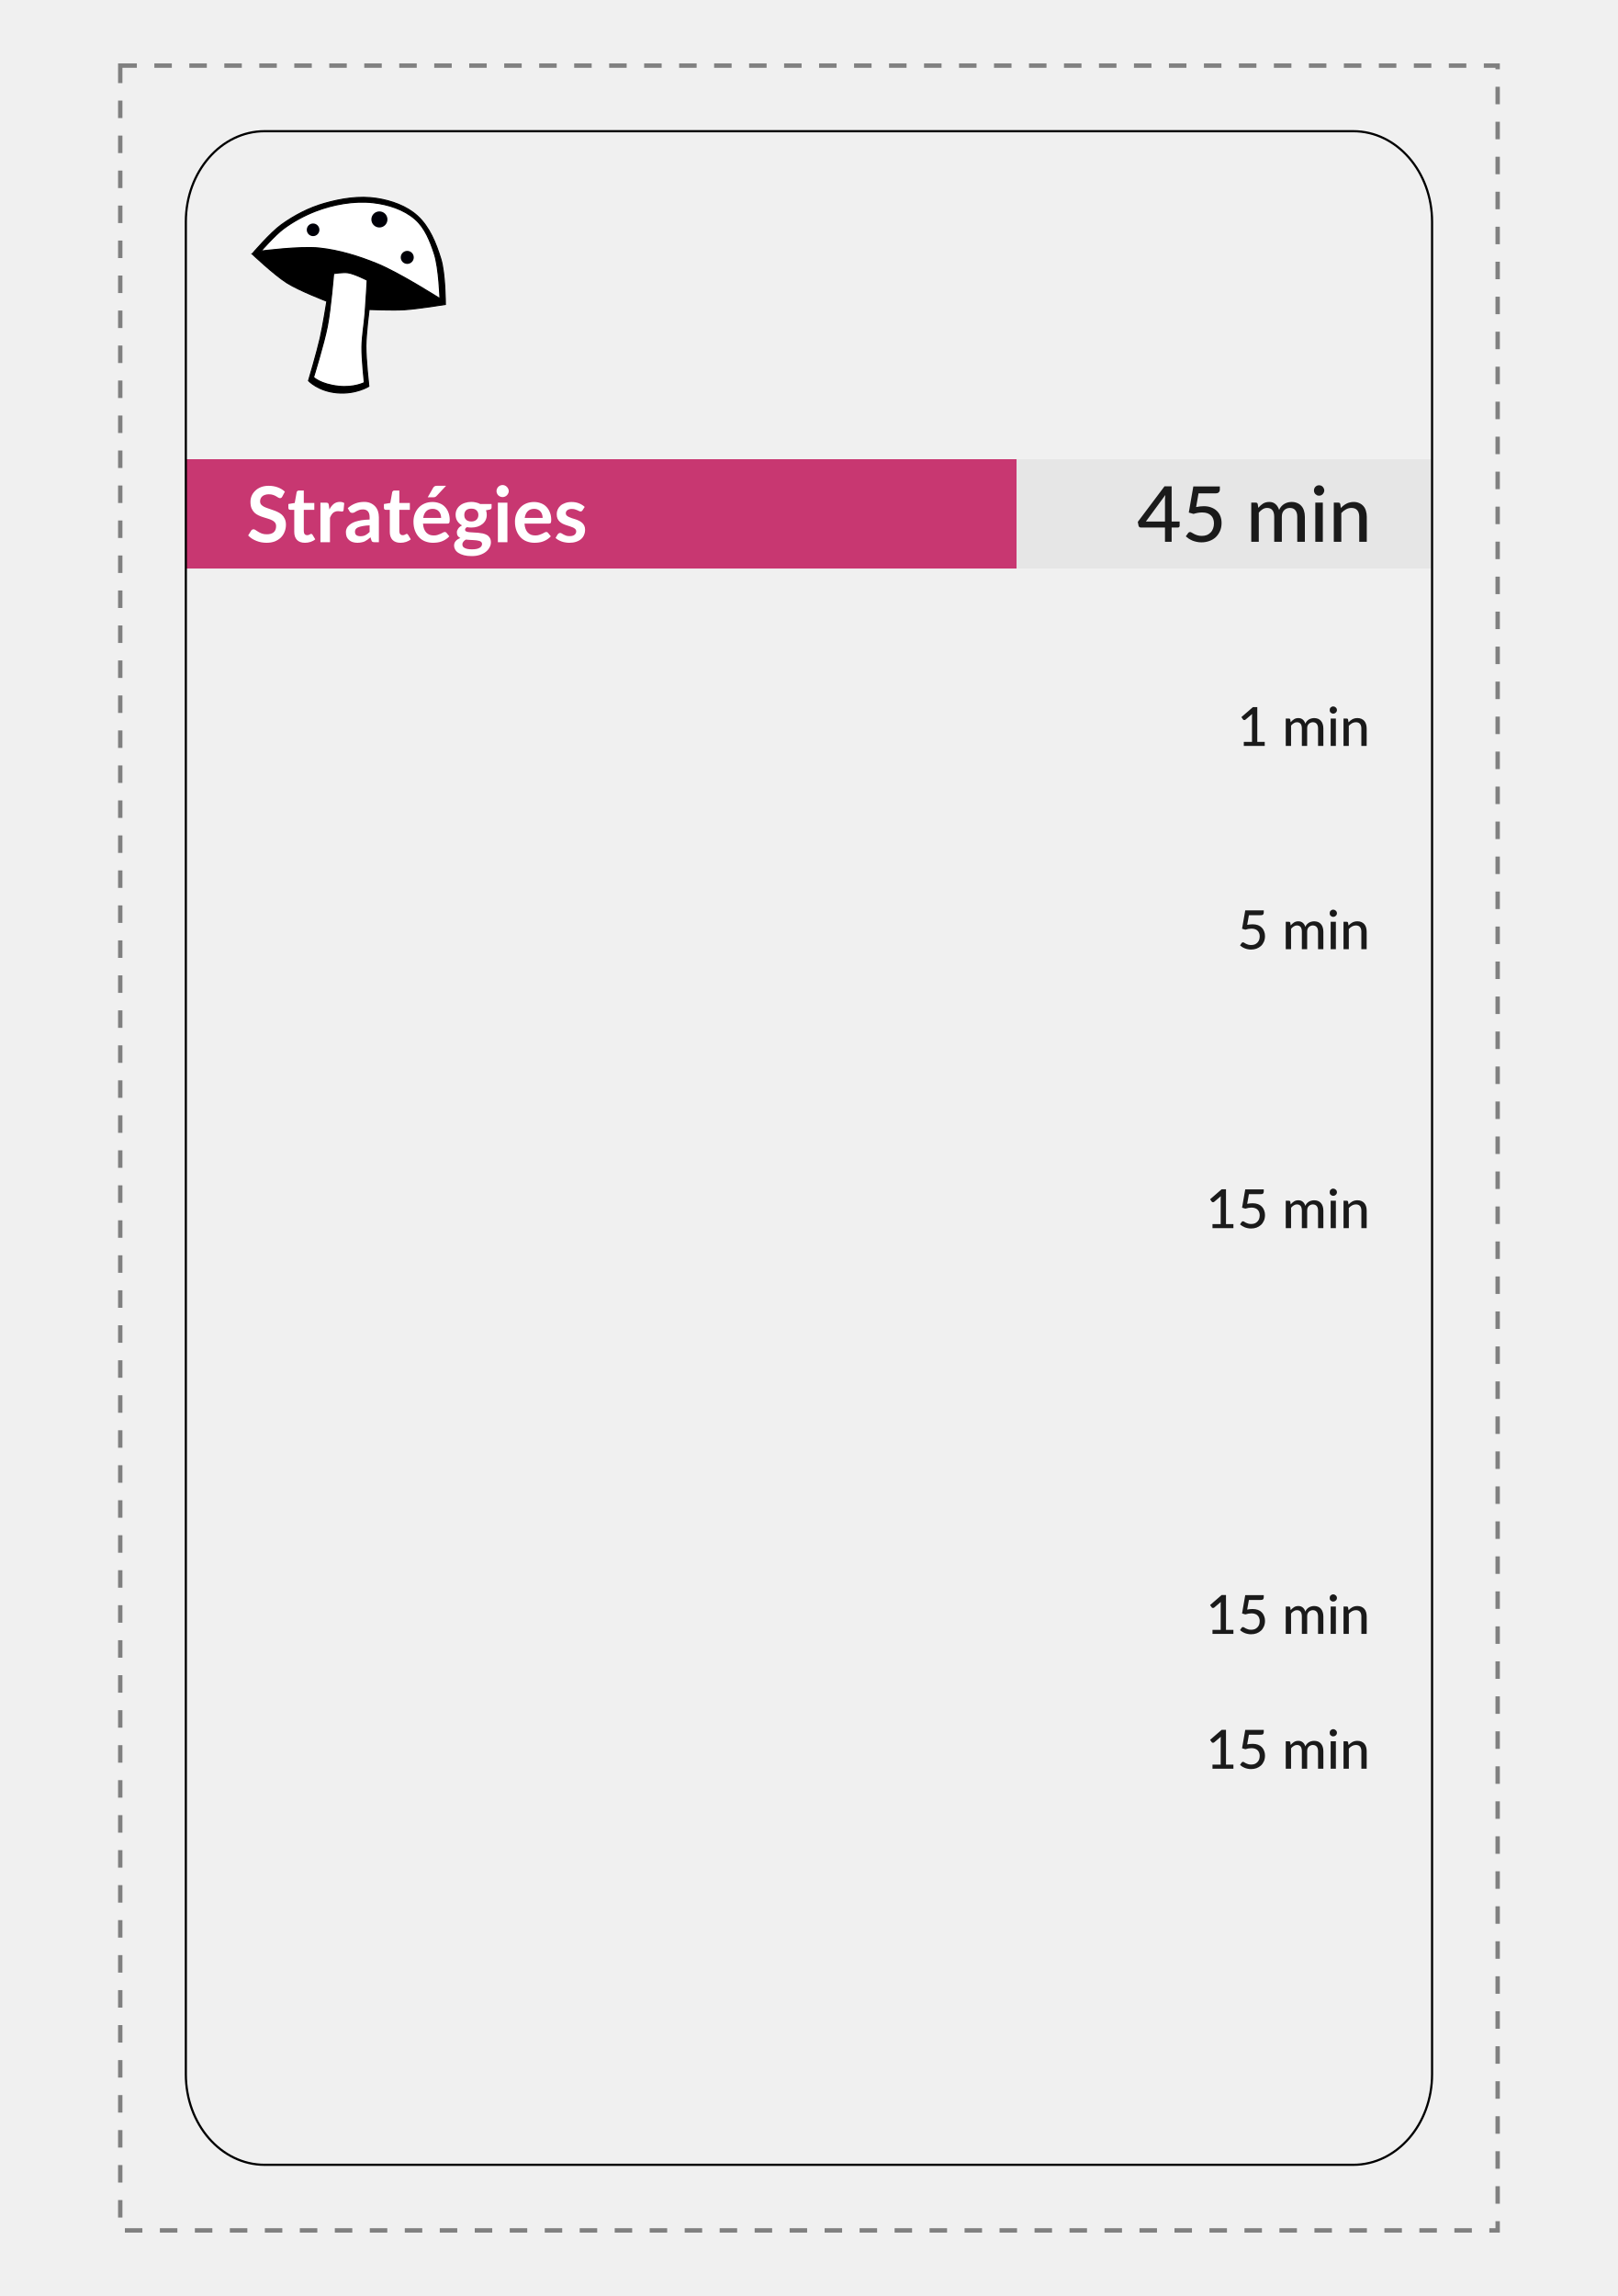
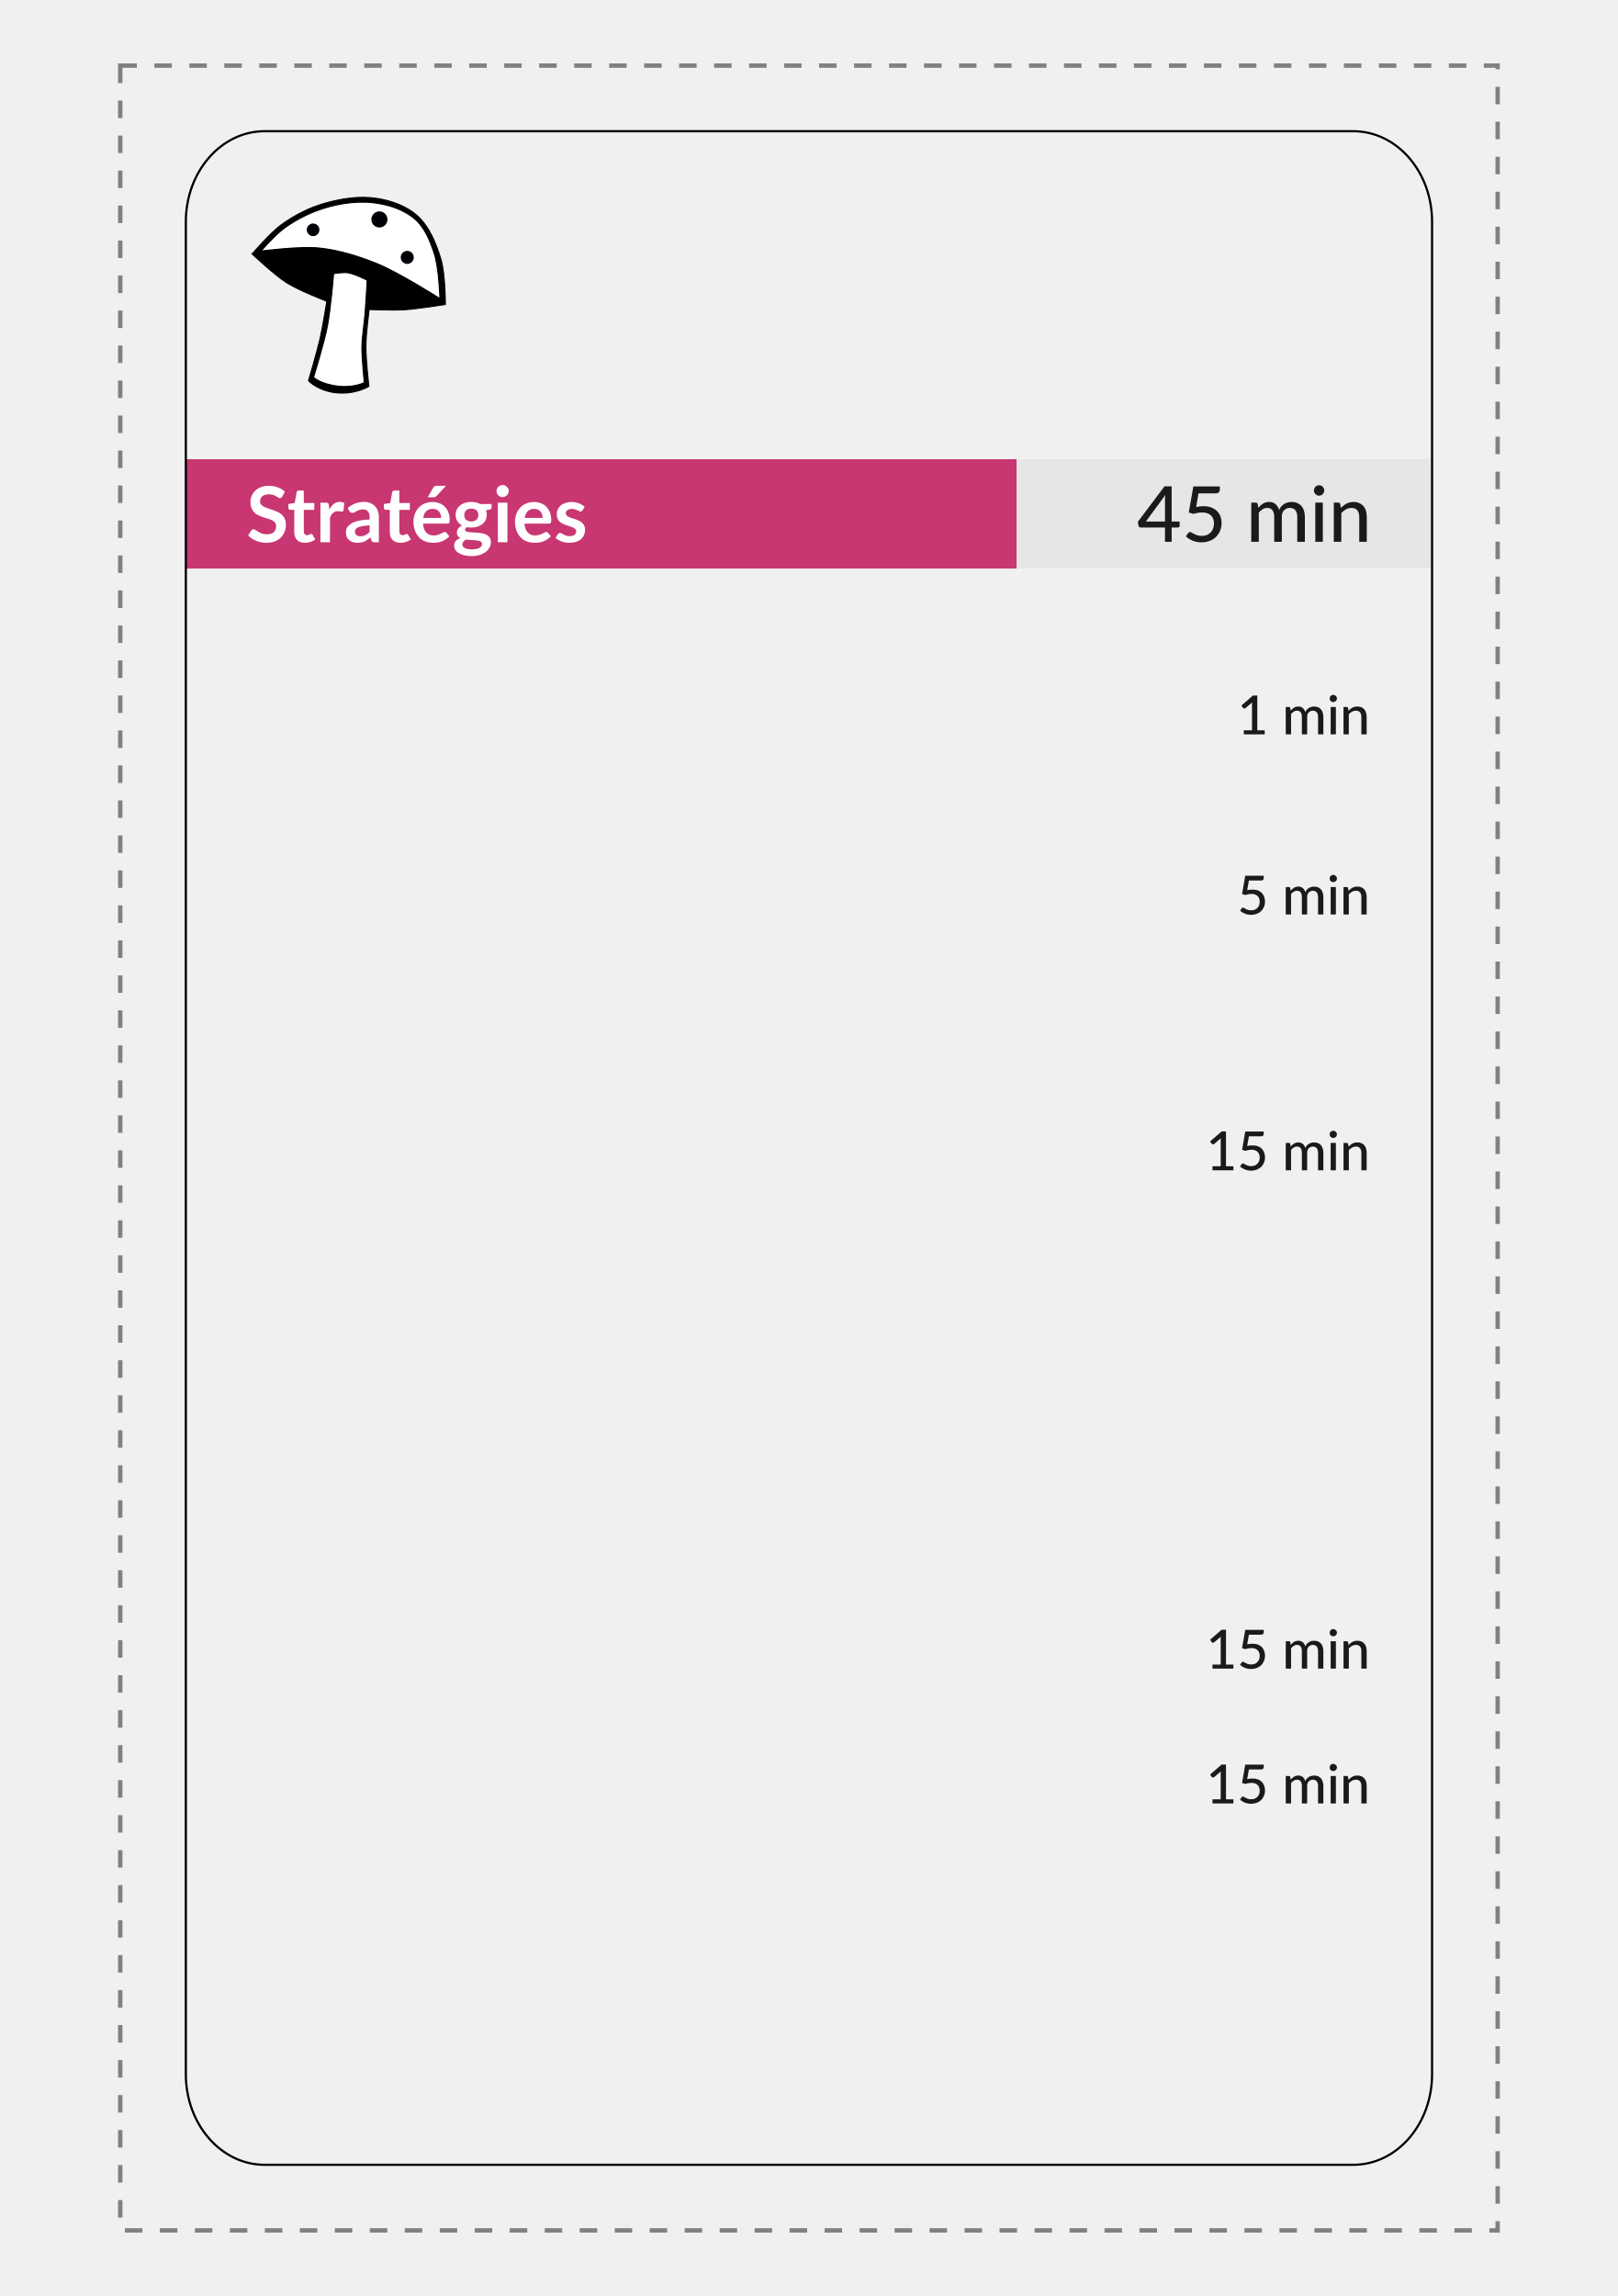
<svg xmlns="http://www.w3.org/2000/svg" xmlns:xlink="http://www.w3.org/1999/xlink" width="74mm" height="105mm" viewBox="0 0 262.205 372.047" id="svg2" version="1.1" enable-background="new">
  <defs id="defs4" />
  <g id="layer1" transform="translate(0,-680.315)" style="display:inline">
    <path style="fill:none;fill-rule:evenodd;stroke:#808080;stroke-width:0.709;stroke-linecap:butt;stroke-linejoin:miter;stroke-miterlimit:4;stroke-dasharray:2.835, 2.835;stroke-dashoffset:0;stroke-opacity:1" d="m 19.488,690.945 0,350.787 223.228,0 0,-350.787 z" id="path3350" transform="translate(4.3385302e-7,8.6660179e-6)" />
  </g>
  <g id="layer2" style="display:inline">
    <path style="fill:none;fill-opacity:1;stroke:none;stroke-width:0.709;stroke-miterlimit:4;stroke-dasharray:2.835, 2.835;stroke-dashoffset:0;stroke-opacity:1" d="m 42.884,21.259 c -7.071,0 -12.766,6.545 -12.766,14.674 l 0,38.477 201.969,0 0,-38.477 c 0,-8.129 -5.692,-14.674 -12.764,-14.674 l -176.439,0 z" id="rect4195-3" />
  </g>
  <g id="layer8" style="display:inline">
    <rect style="display:inline;fill:#c83771;fill-opacity:1;stroke:none;stroke-width:1;stroke-miterlimit:4;stroke-dasharray:none;stroke-dashoffset:0;stroke-opacity:1" id="rect4178" width="134.646" height="17.717" x="30.118" y="74.409" />
    <text xml:space="preserve" style="font-style:normal;font-weight:normal;line-height:0%;font-family:sans-serif;letter-spacing:0px;word-spacing:0px;display:inline;fill:#000000;fill-opacity:1;stroke:none;stroke-width:1px;stroke-linecap:butt;stroke-linejoin:miter;stroke-opacity:1" x="39.935" y="87.861" id="text4180">
      <tspan id="tspan4182" x="39.935" y="87.861" style="font-style:normal;font-variant:normal;font-weight:bold;font-stretch:normal;font-size:12.5px;line-height:1.25;font-family:Lato;-inkscape-font-specification:'Lato Bold';fill:#ffffff">Stratégies</tspan>
    </text>
    <rect y="74.409" x="164.764" height="17.717" width="67.323" id="rect4191" style="display:inline;fill:#e6e6e6;fill-opacity:1;stroke:none;stroke-width:1;stroke-miterlimit:4;stroke-dasharray:none;stroke-dashoffset:0;stroke-opacity:1" />
    <text xml:space="preserve" style="font-style:normal;font-weight:normal;line-height:0%;font-family:sans-serif;letter-spacing:0px;word-spacing:0px;fill:#1a1a1a;fill-opacity:1;stroke:none;stroke-width:1px;stroke-linecap:butt;stroke-linejoin:miter;stroke-opacity:1" x="184.268" y="87.79" id="text4193">
      <tspan id="tspan4195" x="184.268" y="87.79" style="font-style:normal;font-variant:normal;font-weight:500;font-stretch:normal;font-size:12.5px;line-height:1.25;font-family:Lato;-inkscape-font-specification:'Lato Medium';fill:#1a1a1a">45 min</tspan>
    </text>
  </g>
  <g id="layer7">
    <path style="fill:none;fill-rule:evenodd;stroke:none;stroke-width:1px;stroke-linecap:butt;stroke-linejoin:miter;stroke-opacity:1" d="m 99.213,31.89 0,31.89 122.244,0 0,-31.89 z" id="path4300" />
    <flowRoot xml:space="preserve" style="font-style:normal;font-weight:normal;line-height:0.01%;font-family:sans-serif;text-align:end;letter-spacing:0px;word-spacing:0px;text-anchor:end;fill:#000000;fill-opacity:1;stroke:none;stroke-width:1px;stroke-linecap:butt;stroke-linejoin:miter;stroke-opacity:1" id="flowRoot4271" transform="translate(0.3523199,7.679518)">
      <flowRegion id="flowRegion4273">
        <use x="0" y="0" xlink:href="#path4300" id="use4275" width="100%" height="100%" />
      </flowRegion>
      <flowPara style="font-style:normal;font-variant:normal;font-weight:bold;font-stretch:normal;font-size:13.375px;line-height:1.25;font-family:Roboto;-inkscape-font-specification:'Roboto Bold';text-align:end;text-anchor:end" id="flowPara4277">Min Specs</flowPara>
    </flowRoot>
  </g>
  <g id="layer6" style="display:inline">
    <path style="fill:none;fill-rule:evenodd;stroke:none;stroke-width:1px;stroke-linecap:butt;stroke-linejoin:miter;stroke-opacity:1" d="m 40.748,31.89 0,31.89 53.15,0 0,-31.89 z" id="path4213" />
    <g transform="matrix(0.6446952,0,0,0.6446952,-69.45443,28.00887)" style="display:inline" id="layer15">
      <g id="g4931">
        <path style="fill:#000000;fill-opacity:1;stroke:#000000;stroke-width:0.265px;stroke-linecap:butt;stroke-linejoin:miter;stroke-opacity:1" d="m 171.119,20.381 c 0,0 4.537,-5.328 7.35,-7.35 3.251,-2.337 6.908,-4.245 10.758,-5.345 4.26,-1.218 8.853,-1.957 13.23,-1.27 3.666,0.576 7.483,1.907 10.223,4.41 3.032,2.769 4.673,6.9 5.88,10.824 1.125,3.658 1.136,11.426 1.136,11.426 0,0 -6.882,1.126 -10.357,1.336 -2.935,0.177 -8.82,-0.067 -8.82,-0.067 0,0 -0.778,6.069 -0.802,9.121 -0.027,3.405 0.735,10.19 0.735,10.19 0,0 -3.213,2.052 -7.963,1.643 -4.778,-0.412 -7.205,-3.046 -7.205,-3.046 0,0 2.118,-7.132 2.94,-10.758 0.691,-3.046 1.67,-9.221 1.67,-9.221 0,0 -6.912,-2.649 -10.023,-4.61 -3.211,-2.024 -8.753,-7.283 -8.753,-7.283 z" id="path4913" />
        <path style="fill:#ffffff;fill-opacity:1;stroke:#000000;stroke-width:0.265px;stroke-linecap:butt;stroke-linejoin:miter;stroke-opacity:1" d="m 186.554,51.384 c 0,0 2.631,-8.48 3.474,-12.829 0.846,-4.363 1.576,-13.238 1.576,-13.238 0,0 2.438,-0.385 3.636,-0.192 1.694,0.272 4.795,1.867 4.795,1.867 0,0 -0.305,5.485 -0.519,8.223 -0.225,2.877 -0.765,5.734 -0.802,8.619 -0.037,2.969 0.601,8.887 0.601,8.887 0,0 -2.615,1.337 -6.481,0.908 -4.58,-0.508 -6.281,-2.244 -6.281,-2.244 z" id="path4915" />
        <path style="fill:#ffffff;fill-opacity:1;stroke:#000000;stroke-width:0.265px;stroke-linecap:butt;stroke-linejoin:miter;stroke-opacity:1" d="m 173.349,19.655 c 0,0 9.817,-1.278 14.694,-0.756 4.965,0.532 9.831,2.042 14.458,3.922 5.591,2.271 15.828,8.788 15.828,8.788 0,0 -0.244,-7.654 -1.417,-11.245 -1.029,-3.149 -2.329,-6.508 -4.819,-8.693 -2.838,-2.49 -6.785,-3.724 -10.536,-4.158 -4.854,-0.561 -10.184,0.457 -14.505,2.126 -2.803,1.082 -5.651,2.62 -8.126,4.473 -2.098,1.571 -5.576,5.543 -5.576,5.543 z" id="path4917" />
        <circle style="opacity:1;fill:#000008;fill-opacity:1;stroke:none;stroke-width:0.104;stroke-linecap:round;stroke-miterlimit:4;stroke-dasharray:none;stroke-opacity:1" id="path4919" cx="186.437" cy="14.317" r="1.587" />
        <circle style="opacity:1;fill:#000008;fill-opacity:1;stroke:none;stroke-width:0.107;stroke-linecap:round;stroke-miterlimit:4;stroke-dasharray:none;stroke-opacity:1" id="path4921" cx="203.108" cy="11.711" r="2.021" />
        <circle style="opacity:1;fill:#000008;fill-opacity:1;stroke:none;stroke-width:0.105;stroke-linecap:round;stroke-miterlimit:4;stroke-dasharray:none;stroke-opacity:1" id="path4923" cx="210.107" cy="21.249" r="1.637" />
      </g>
    </g>
  </g>
  <g id="layer5" style="display:inline">
    <rect style="fill:none;fill-opacity:1;stroke:#000000;stroke-width:0.354;stroke-miterlimit:4;stroke-dasharray:none;stroke-dashoffset:0;stroke-opacity:1" id="rect4187" width="201.969" height="329.528" x="30.118" y="21.26" ry="14.674" rx="12.764" />
  </g>
  <g id="layer9" style="display:inline">
    <text xml:space="preserve" style="font-style:normal;font-weight:normal;line-height:0%;font-family:sans-serif;letter-spacing:0px;word-spacing:0px;fill:#000000;fill-opacity:1;stroke:none;stroke-width:1px;stroke-linecap:butt;stroke-linejoin:miter;stroke-opacity:1" x="-62.225" y="132.692" id="text6165">
-       <tspan id="tspan6167" x="-62.225" y="132.692" style="font-size:12.5px;line-height:1.25"> </tspan>
+       <tspan id="tspan6167" x="-62.225" y="132.692" style="font-size:12.5px;line-height:1.25" />
    </text>
-     <path style="fill:none;fill-rule:evenodd;stroke:none;stroke-width:1px;stroke-linecap:butt;stroke-linejoin:miter;stroke-opacity:1" d="M 40.748,102.756 V 340.157 H 184.252 V 102.756 H 40.748" id="path4245" />
-     <flowRoot xml:space="preserve" style="font-style:normal;font-weight:normal;line-height:0.01%;font-family:sans-serif;letter-spacing:0px;word-spacing:0px;fill:#000000;fill-opacity:1;stroke:none;stroke-width:1px;stroke-linecap:butt;stroke-linejoin:miter;stroke-opacity:1" id="flowRoot4251">
+     <path style="fill:none;fill-rule:evenodd;stroke:none;stroke-width:1.046px;stroke-linecap:butt;stroke-linejoin:miter;stroke-opacity:1" d="M 36.998,99.475 V 339.689 H 192.221 V 99.475 H 36.998" id="path4245" />
+     <flowRoot xml:space="preserve" style="font-style:normal;font-weight:normal;line-height:0.85;font-family:sans-serif;letter-spacing:0px;word-spacing:0px;fill:#000000;fill-opacity:1;stroke:none;stroke-width:1px;stroke-linecap:butt;stroke-linejoin:miter;stroke-opacity:1" id="flowRoot4251">
      <flowRegion id="flowRegion4253">
        <use x="0" y="0" xlink:href="#path4245" id="use4255" width="100%" height="100%" />
      </flowRegion>
-       <flowPara id="flowPara4257" style="font-style:normal;font-variant:normal;font-weight:bold;font-stretch:normal;font-size:8.75px;line-height:1.25;font-family:Roboto;-inkscape-font-specification:'Roboto Bold';fill:#999999;fill-opacity:1">Etapes</flowPara>
-       <flowPara style="font-style:normal;font-variant:normal;font-weight:normal;font-stretch:normal;font-size:8.75px;line-height:1.25;font-family:Lato;-inkscape-font-specification:Lato;fill:#1a1a1a" id="flowPara4380">Starting alone, each participant generates their Max Specs list</flowPara>
-       <flowPara style="font-style:normal;font-variant:normal;font-weight:normal;font-stretch:normal;font-size:8.75px;line-height:1.25;font-family:Lato;-inkscape-font-specification:Lato;fill:#1a1a1a" id="flowPara4348"> </flowPara>
-       <flowPara style="font-style:normal;font-variant:normal;font-weight:normal;font-stretch:normal;font-size:8.75px;line-height:1.25;font-family:Lato;-inkscape-font-specification:Lato;fill:#1a1a1a;fill-opacity:1" id="flowPara4368">Repeat the process, this time in small groups. Make list as complete as possible</flowPara>
-       <flowPara style="font-style:normal;font-variant:normal;font-weight:normal;font-stretch:normal;font-size:8.75px;line-height:1.25;font-family:Lato;-inkscape-font-specification:Lato;fill:#1a1a1a;fill-opacity:1" id="flowPara4327"> </flowPara>
-       <flowPara style="font-style:normal;font-variant:normal;font-weight:normal;font-stretch:normal;font-size:8.75px;line-height:1.25;font-family:Lato;-inkscape-font-specification:Lato;fill:#1a1a1a;fill-opacity:1" id="flowPara4329">Each group sifts through the list one item at a time and eliminates every rule that gets a positive answer to:</flowPara>
-       <flowPara style="font-style:normal;font-variant:normal;font-weight:normal;font-stretch:normal;font-size:8.75px;line-height:1.25;font-family:Lato;-inkscape-font-specification:Lato;fill:#1a1a1a;fill-opacity:1" id="flowPara4339">“If we broke or ignored this rule, could we still achieve our purpose?”</flowPara>
-       <flowPara style="font-style:normal;font-variant:normal;font-weight:normal;font-stretch:normal;font-size:8.75px;line-height:1.25;font-family:Lato;-inkscape-font-specification:Lato;fill:#1a1a1a;fill-opacity:1" id="flowPara4331"> </flowPara>
-       <flowPara style="font-style:normal;font-variant:normal;font-weight:normal;font-stretch:normal;font-size:8.75px;line-height:1.25;font-family:Lato;-inkscape-font-specification:Lato;fill:#1a1a1a;fill-opacity:1" id="flowPara4333">Do a second round if needed</flowPara>
-       <flowPara style="font-style:normal;font-variant:normal;font-weight:normal;font-stretch:normal;font-size:8.75px;line-height:1.25;font-family:Lato;-inkscape-font-specification:Lato;fill:#1a1a1a;fill-opacity:1" id="flowPara4335"> </flowPara>
-       <flowPara style="font-style:normal;font-variant:normal;font-weight:normal;font-stretch:normal;font-size:8.75px;line-height:1.25;font-family:Lato;-inkscape-font-specification:Lato;fill:#1a1a1a;fill-opacity:1" id="flowPara4343">Consolidate across groups to the shortest possible list</flowPara>
+       <flowPara id="flowPara4257" style="font-style:normal;font-variant:normal;font-weight:bold;font-stretch:normal;font-size:8.75px;font-family:Roboto;-inkscape-font-specification:'Roboto Bold';fill:#999999;fill-opacity:1">Etapes</flowPara>
+       <flowPara style="font-style:normal;font-variant:normal;font-weight:normal;font-stretch:normal;font-size:8.75px;font-family:Lato;-inkscape-font-specification:Lato;fill:#1a1a1a" id="flowPara4380">En commençant seul, chaque participant génère sa liste de Max Specs</flowPara>
+       <flowPara style="font-style:normal;font-variant:normal;font-weight:normal;font-stretch:normal;font-size:8.75px;font-family:Lato;-inkscape-font-specification:Lato;fill:#1a1a1a" id="flowPara4348" />
+       <flowPara style="font-style:normal;font-variant:normal;font-weight:normal;font-stretch:normal;font-size:8.75px;font-family:Lato;-inkscape-font-specification:Lato;fill:#1a1a1a;fill-opacity:1" id="flowPara4368">Repétez le processus, cette fois-ci en petit groupes. Dressez une liste aussi complète que possible</flowPara>
+       <flowPara style="font-style:normal;font-variant:normal;font-weight:normal;font-stretch:normal;font-size:8.75px;font-family:Lato;-inkscape-font-specification:Lato;fill:#1a1a1a;fill-opacity:1" id="flowPara4327" />
+       <flowPara style="font-style:normal;font-variant:normal;font-weight:normal;font-stretch:normal;font-size:8.75px;font-family:Lato;-inkscape-font-specification:Lato;fill:#1a1a1a;fill-opacity:1" id="flowPara4329">Chaque groupe examine la liste un élément à la fois et élimine toutes les règles qui reçoivent une réponse positive à la question suivante :</flowPara>
+       <flowPara style="font-style:normal;font-variant:normal;font-weight:normal;font-stretch:normal;font-size:8.75px;font-family:Lato;-inkscape-font-specification:Lato;fill:#1a1a1a;fill-opacity:1" id="flowPara4339">"Si nous enfreignons ou ignorons cette règle, pourrions-nous encore atteindre notre objectif ?"</flowPara>
+       <flowPara style="font-style:normal;font-variant:normal;font-weight:normal;font-stretch:normal;font-size:8.75px;font-family:Lato;-inkscape-font-specification:Lato;fill:#1a1a1a;fill-opacity:1" id="flowPara4331" />
+       <flowPara style="font-style:normal;font-variant:normal;font-weight:normal;font-stretch:normal;font-size:8.75px;font-family:Lato;-inkscape-font-specification:Lato;fill:#1a1a1a;fill-opacity:1" id="flowPara4333">Faire un deuxième tour si nécessaire</flowPara>
+       <flowPara style="font-style:normal;font-variant:normal;font-weight:normal;font-stretch:normal;font-size:8.75px;font-family:Lato;-inkscape-font-specification:Lato;fill:#1a1a1a;fill-opacity:1" id="flowPara4335" />
+       <flowPara style="font-style:normal;font-variant:normal;font-weight:normal;font-stretch:normal;font-size:8.75px;font-family:Lato;-inkscape-font-specification:Lato;fill:#1a1a1a;fill-opacity:1" id="flowPara4343">Consolider les groupes pour obtenir la liste la plus courte possible</flowPara>
    </flowRoot>
    <text xml:space="preserve" style="font-style:normal;font-weight:normal;line-height:0%;font-family:sans-serif;letter-spacing:0px;word-spacing:0px;fill:#000000;fill-opacity:1;stroke:none;stroke-width:1px;stroke-linecap:butt;stroke-linejoin:miter;stroke-opacity:1" x="93.898" y="183.547" id="text4267">
-       <tspan id="tspan4269" x="93.898" y="183.547" style="font-size:8.75px;line-height:1.25"> </tspan>
+       <tspan id="tspan4269" x="93.898" y="183.547" style="font-size:8.75px;line-height:1.25" />
    </text>
  </g>
  <g id="layer4" style="display:inline">
-     <text id="text4227" y="120.874" x="200.497" style="font-style:normal;font-weight:normal;line-height:0%;font-family:sans-serif;letter-spacing:0px;word-spacing:0px;fill:#1a1a1a;fill-opacity:1;stroke:none;stroke-width:1px;stroke-linecap:butt;stroke-linejoin:miter;stroke-opacity:1" xml:space="preserve">
-       <tspan style="font-style:normal;font-variant:normal;font-weight:500;font-stretch:normal;font-size:8.75px;line-height:1.25;font-family:Lato;-inkscape-font-specification:'Lato Medium';fill:#1a1a1a" y="120.874" x="200.497" id="tspan4229">1 min</tspan>
+     <text id="text4227" y="118.999" x="200.497" style="font-style:normal;font-weight:normal;line-height:0%;font-family:sans-serif;letter-spacing:0px;word-spacing:0px;fill:#1a1a1a;fill-opacity:1;stroke:none;stroke-width:1px;stroke-linecap:butt;stroke-linejoin:miter;stroke-opacity:1" xml:space="preserve">
+       <tspan style="font-style:normal;font-variant:normal;font-weight:500;font-stretch:normal;font-size:8.75px;line-height:1.25;font-family:Lato;-inkscape-font-specification:'Lato Medium';fill:#1a1a1a" y="118.999" x="200.497" id="tspan4229">1 min</tspan>
    </text>
-     <text id="text4231" y="153.805" x="200.497" style="font-style:normal;font-weight:normal;line-height:0%;font-family:sans-serif;letter-spacing:0px;word-spacing:0px;fill:#1a1a1a;fill-opacity:1;stroke:none;stroke-width:1px;stroke-linecap:butt;stroke-linejoin:miter;stroke-opacity:1" xml:space="preserve">
-       <tspan style="font-style:normal;font-variant:normal;font-weight:500;font-stretch:normal;font-size:8.75px;line-height:1.25;font-family:Lato;-inkscape-font-specification:'Lato Medium';fill:#1a1a1a" y="153.805" x="200.497" id="tspan4233">5 min</tspan>
+     <text id="text4231" y="148.18" x="200.497" style="font-style:normal;font-weight:normal;line-height:0%;font-family:sans-serif;letter-spacing:0px;word-spacing:0px;fill:#1a1a1a;fill-opacity:1;stroke:none;stroke-width:1px;stroke-linecap:butt;stroke-linejoin:miter;stroke-opacity:1" xml:space="preserve">
+       <tspan style="font-style:normal;font-variant:normal;font-weight:500;font-stretch:normal;font-size:8.75px;line-height:1.25;font-family:Lato;-inkscape-font-specification:'Lato Medium';fill:#1a1a1a" y="148.18" x="200.497" id="tspan4233">5 min</tspan>
    </text>
    <path style="fill:none;fill-rule:evenodd;stroke:none;stroke-width:1px;stroke-linecap:butt;stroke-linejoin:miter;stroke-opacity:1" d="m 194.882,102.756 v 237.402 h 26.575 V 102.756 Z" id="path4239" />
-     <text xml:space="preserve" style="font-style:normal;font-weight:normal;line-height:0%;font-family:sans-serif;letter-spacing:0px;word-spacing:0px;fill:#1a1a1a;fill-opacity:1;stroke:none;stroke-width:1px;stroke-linecap:butt;stroke-linejoin:miter;stroke-opacity:1" x="195.421" y="199.009" id="text4390">
-       <tspan id="tspan4392" x="195.421" y="199.009" style="font-style:normal;font-variant:normal;font-weight:500;font-stretch:normal;font-size:8.75px;line-height:1.25;font-family:Lato;-inkscape-font-specification:'Lato Medium';fill:#1a1a1a">15 min</tspan>
+     <text xml:space="preserve" style="font-style:normal;font-weight:normal;line-height:0%;font-family:sans-serif;letter-spacing:0px;word-spacing:0px;fill:#1a1a1a;fill-opacity:1;stroke:none;stroke-width:1px;stroke-linecap:butt;stroke-linejoin:miter;stroke-opacity:1" x="195.421" y="189.634" id="text4390">
+       <tspan id="tspan4392" x="195.421" y="189.634" style="font-style:normal;font-variant:normal;font-weight:500;font-stretch:normal;font-size:8.75px;line-height:1.25;font-family:Lato;-inkscape-font-specification:'Lato Medium';fill:#1a1a1a">15 min</tspan>
    </text>
-     <text id="text4394" y="264.757" x="195.421" style="font-style:normal;font-weight:normal;line-height:0%;font-family:sans-serif;letter-spacing:0px;word-spacing:0px;fill:#1a1a1a;fill-opacity:1;stroke:none;stroke-width:1px;stroke-linecap:butt;stroke-linejoin:miter;stroke-opacity:1" xml:space="preserve">
-       <tspan style="font-style:normal;font-variant:normal;font-weight:500;font-stretch:normal;font-size:8.75px;line-height:1.25;font-family:Lato;-inkscape-font-specification:'Lato Medium';fill:#1a1a1a" y="264.757" x="195.421" id="tspan4396">15 min</tspan>
+     <text id="text4394" y="270.382" x="195.421" style="font-style:normal;font-weight:normal;line-height:0%;font-family:sans-serif;letter-spacing:0px;word-spacing:0px;fill:#1a1a1a;fill-opacity:1;stroke:none;stroke-width:1px;stroke-linecap:butt;stroke-linejoin:miter;stroke-opacity:1" xml:space="preserve">
+       <tspan style="font-style:normal;font-variant:normal;font-weight:500;font-stretch:normal;font-size:8.75px;line-height:1.25;font-family:Lato;-inkscape-font-specification:'Lato Medium';fill:#1a1a1a" y="270.382" x="195.421" id="tspan4396">15 min</tspan>
    </text>
-     <text id="text4353" y="286.6" x="195.421" style="font-style:normal;font-weight:normal;line-height:0%;font-family:sans-serif;letter-spacing:0px;word-spacing:0px;fill:#1a1a1a;fill-opacity:1;stroke:none;stroke-width:1px;stroke-linecap:butt;stroke-linejoin:miter;stroke-opacity:1" xml:space="preserve">
-       <tspan style="font-style:normal;font-variant:normal;font-weight:500;font-stretch:normal;font-size:8.75px;line-height:1.25;font-family:Lato;-inkscape-font-specification:'Lato Medium';fill:#1a1a1a" y="286.6" x="195.421" id="tspan4355">15 min</tspan>
+     <text id="text4353" y="292.225" x="195.421" style="font-style:normal;font-weight:normal;line-height:0%;font-family:sans-serif;letter-spacing:0px;word-spacing:0px;fill:#1a1a1a;fill-opacity:1;stroke:none;stroke-width:1px;stroke-linecap:butt;stroke-linejoin:miter;stroke-opacity:1" xml:space="preserve">
+       <tspan style="font-style:normal;font-variant:normal;font-weight:500;font-stretch:normal;font-size:8.75px;line-height:1.25;font-family:Lato;-inkscape-font-specification:'Lato Medium';fill:#1a1a1a" y="292.225" x="195.421" id="tspan4355">15 min</tspan>
    </text>
  </g>
  <g id="layer10" style="display:inline">
-     <path style="fill:none;fill-rule:evenodd;stroke:none;stroke-width:1px;stroke-linecap:butt;stroke-linejoin:miter;stroke-opacity:1" d="m 40.748,269.282 0,70.876 180.709,0 0,-70.876 z" id="path4343" />
-     <flowRoot xml:space="preserve" style="font-style:normal;font-weight:normal;line-height:0.01%;font-family:sans-serif;letter-spacing:0px;word-spacing:0px;fill:#000000;fill-opacity:1;stroke:none;stroke-width:1px;stroke-linecap:butt;stroke-linejoin:miter;stroke-opacity:1" id="flowRoot4351" transform="translate(0,41.66569)">
+     <path style="fill:none;fill-rule:evenodd;stroke:none;stroke-width:1px;stroke-linecap:butt;stroke-linejoin:miter;stroke-opacity:1" d="m 40.748,269.282 v 70.876 H 221.457 v -70.876 z" id="path4343" />
+     <flowRoot xml:space="preserve" style="font-style:normal;font-weight:normal;line-height:0.01%;font-family:sans-serif;letter-spacing:0px;word-spacing:0px;fill:#000000;fill-opacity:1;stroke:none;stroke-width:1px;stroke-linecap:butt;stroke-linejoin:miter;stroke-opacity:1" id="flowRoot4351" transform="translate(-3.75,43.54069)">
      <flowRegion id="flowRegion4353">
        <use x="0" y="0" xlink:href="#path4343" id="use4355" width="100%" height="100%" />
      </flowRegion>
      <flowPara style="font-style:normal;font-variant:normal;font-weight:bold;font-stretch:normal;font-size:8.75px;line-height:1.25;font-family:Roboto;-inkscape-font-specification:'Roboto Bold';fill:#999999;fill-opacity:1" id="flowPara4382">Fonctionne Avec</flowPara>
      <flowPara id="flowPara4359" style="font-style:normal;font-variant:normal;font-weight:normal;font-stretch:normal;font-size:8.75px;line-height:1.25;font-family:Lato;-inkscape-font-specification:Lato;fill:#1a1a1a">Simple Ethnography, Nine Whys</flowPara>
    </flowRoot>
  </g>
  <text xml:space="preserve" style="font-style:normal;font-weight:normal;line-height:0%;font-family:sans-serif;letter-spacing:0px;word-spacing:0px;fill:#000000;fill-opacity:1;stroke:none;stroke-width:1px;stroke-linecap:butt;stroke-linejoin:miter;stroke-opacity:1" x="293.096" y="257.142" id="text4321">
-     <tspan id="tspan4323" x="293.096" y="257.142" style="font-size:8.75px;line-height:1.25"> </tspan>
+     <tspan id="tspan4323" x="293.096" y="257.142" style="font-size:8.75px;line-height:1.25" />
  </text>
</svg>
